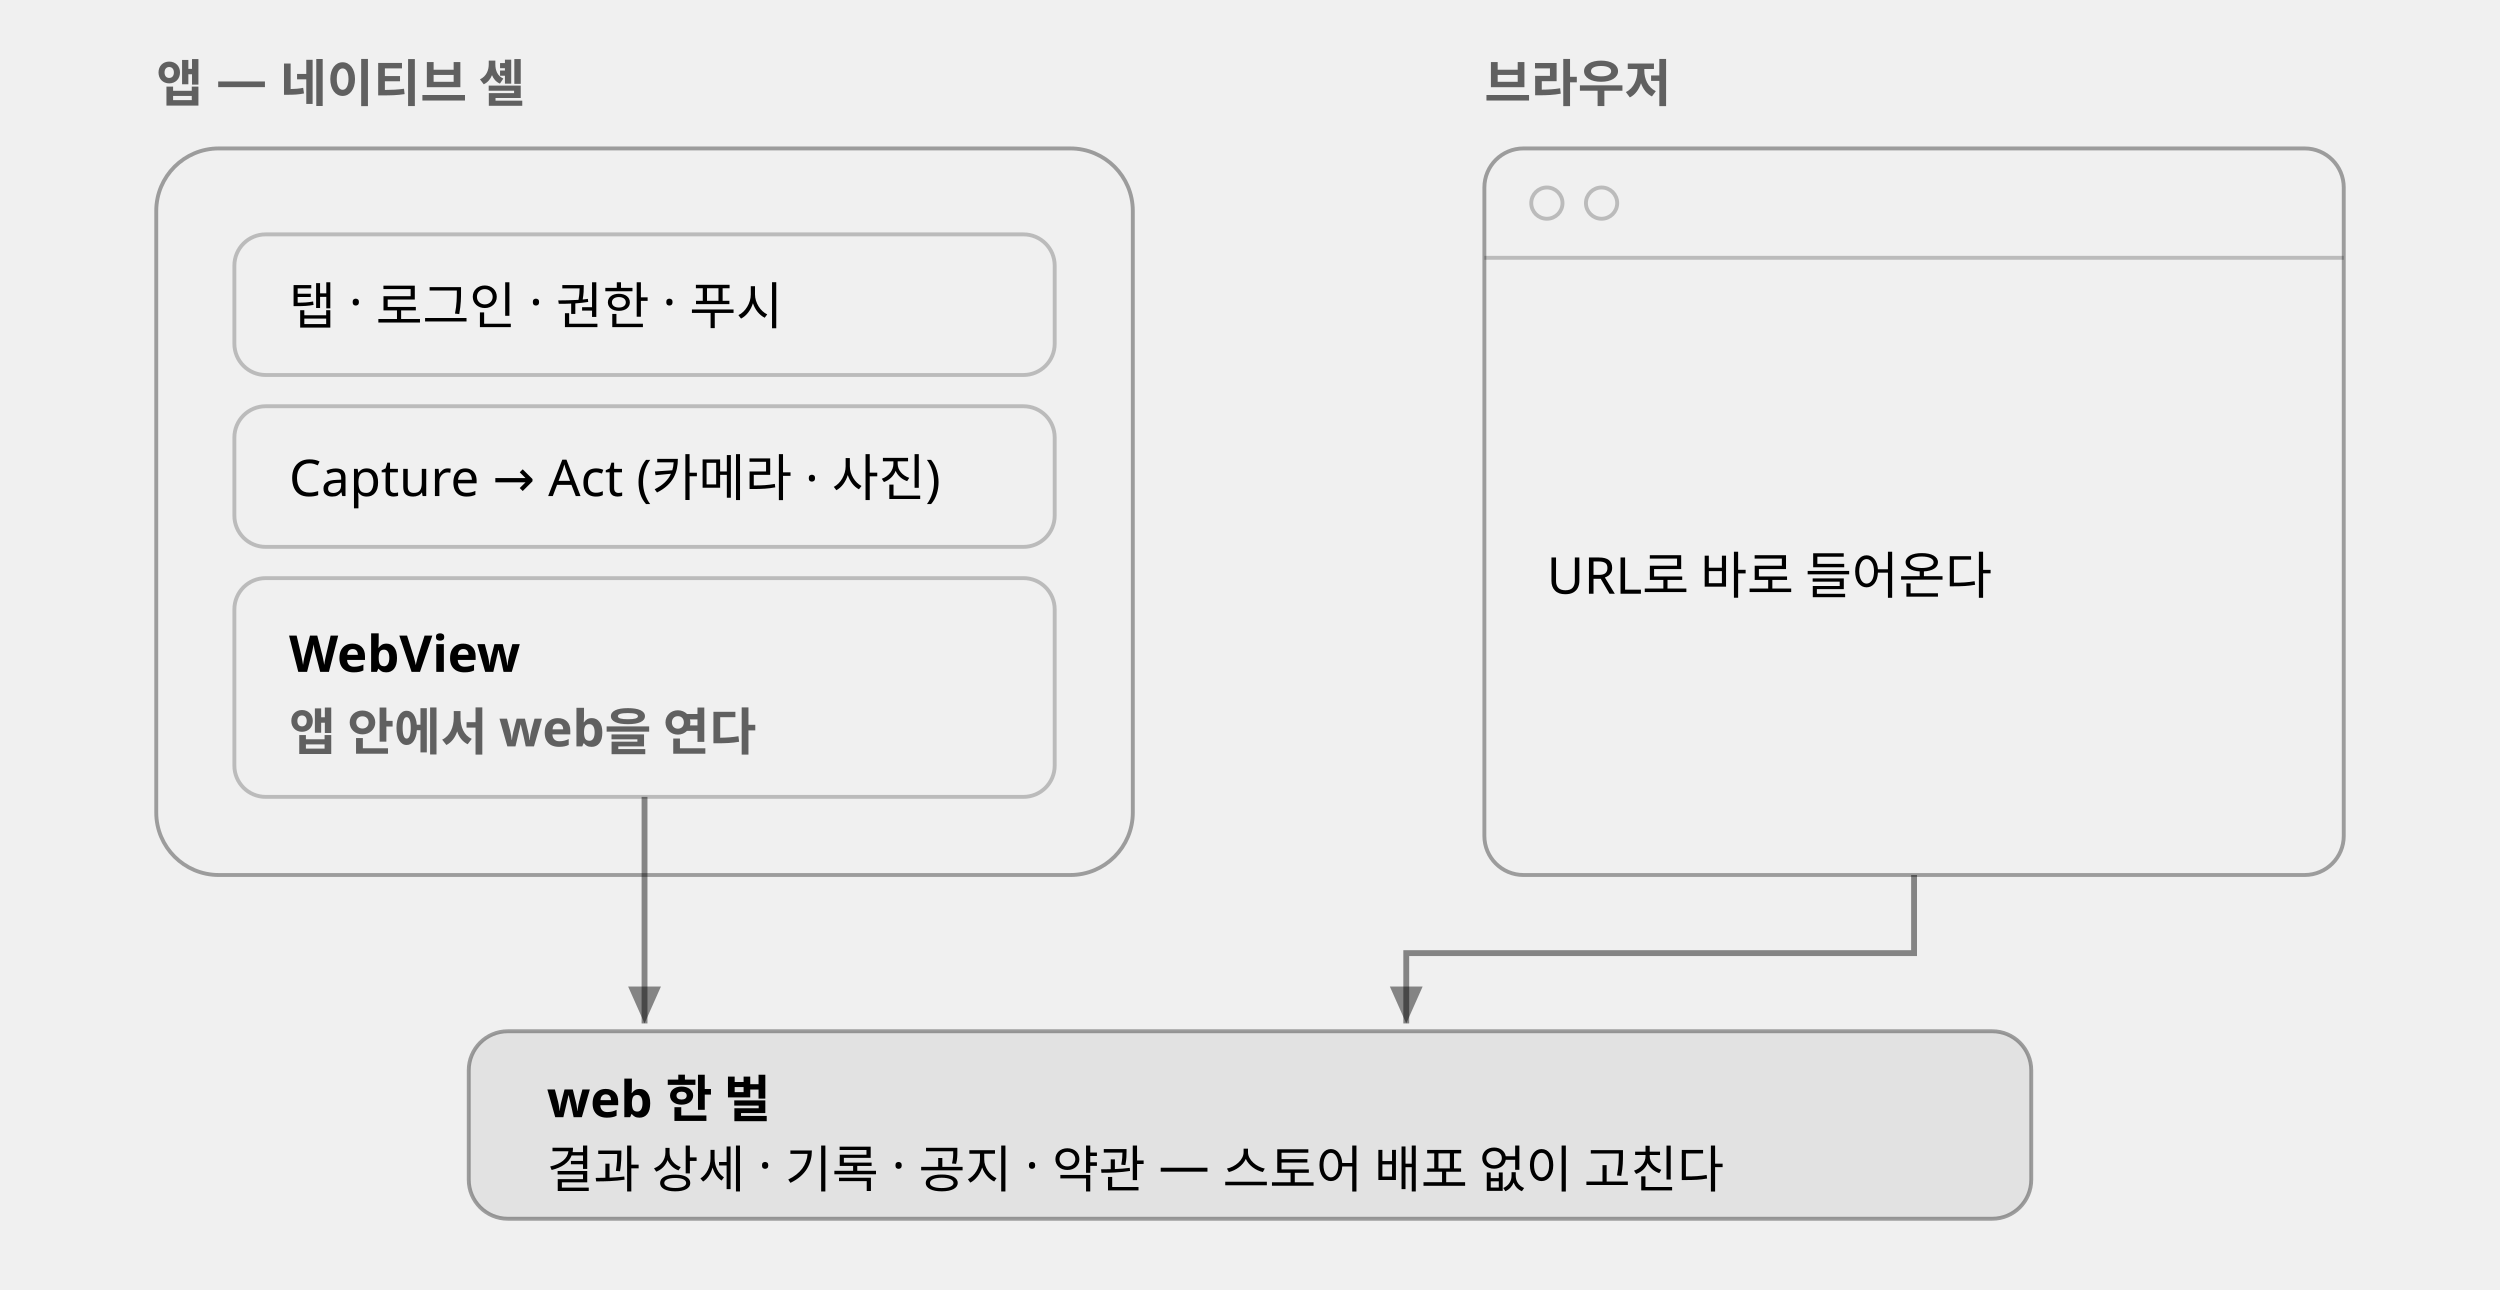
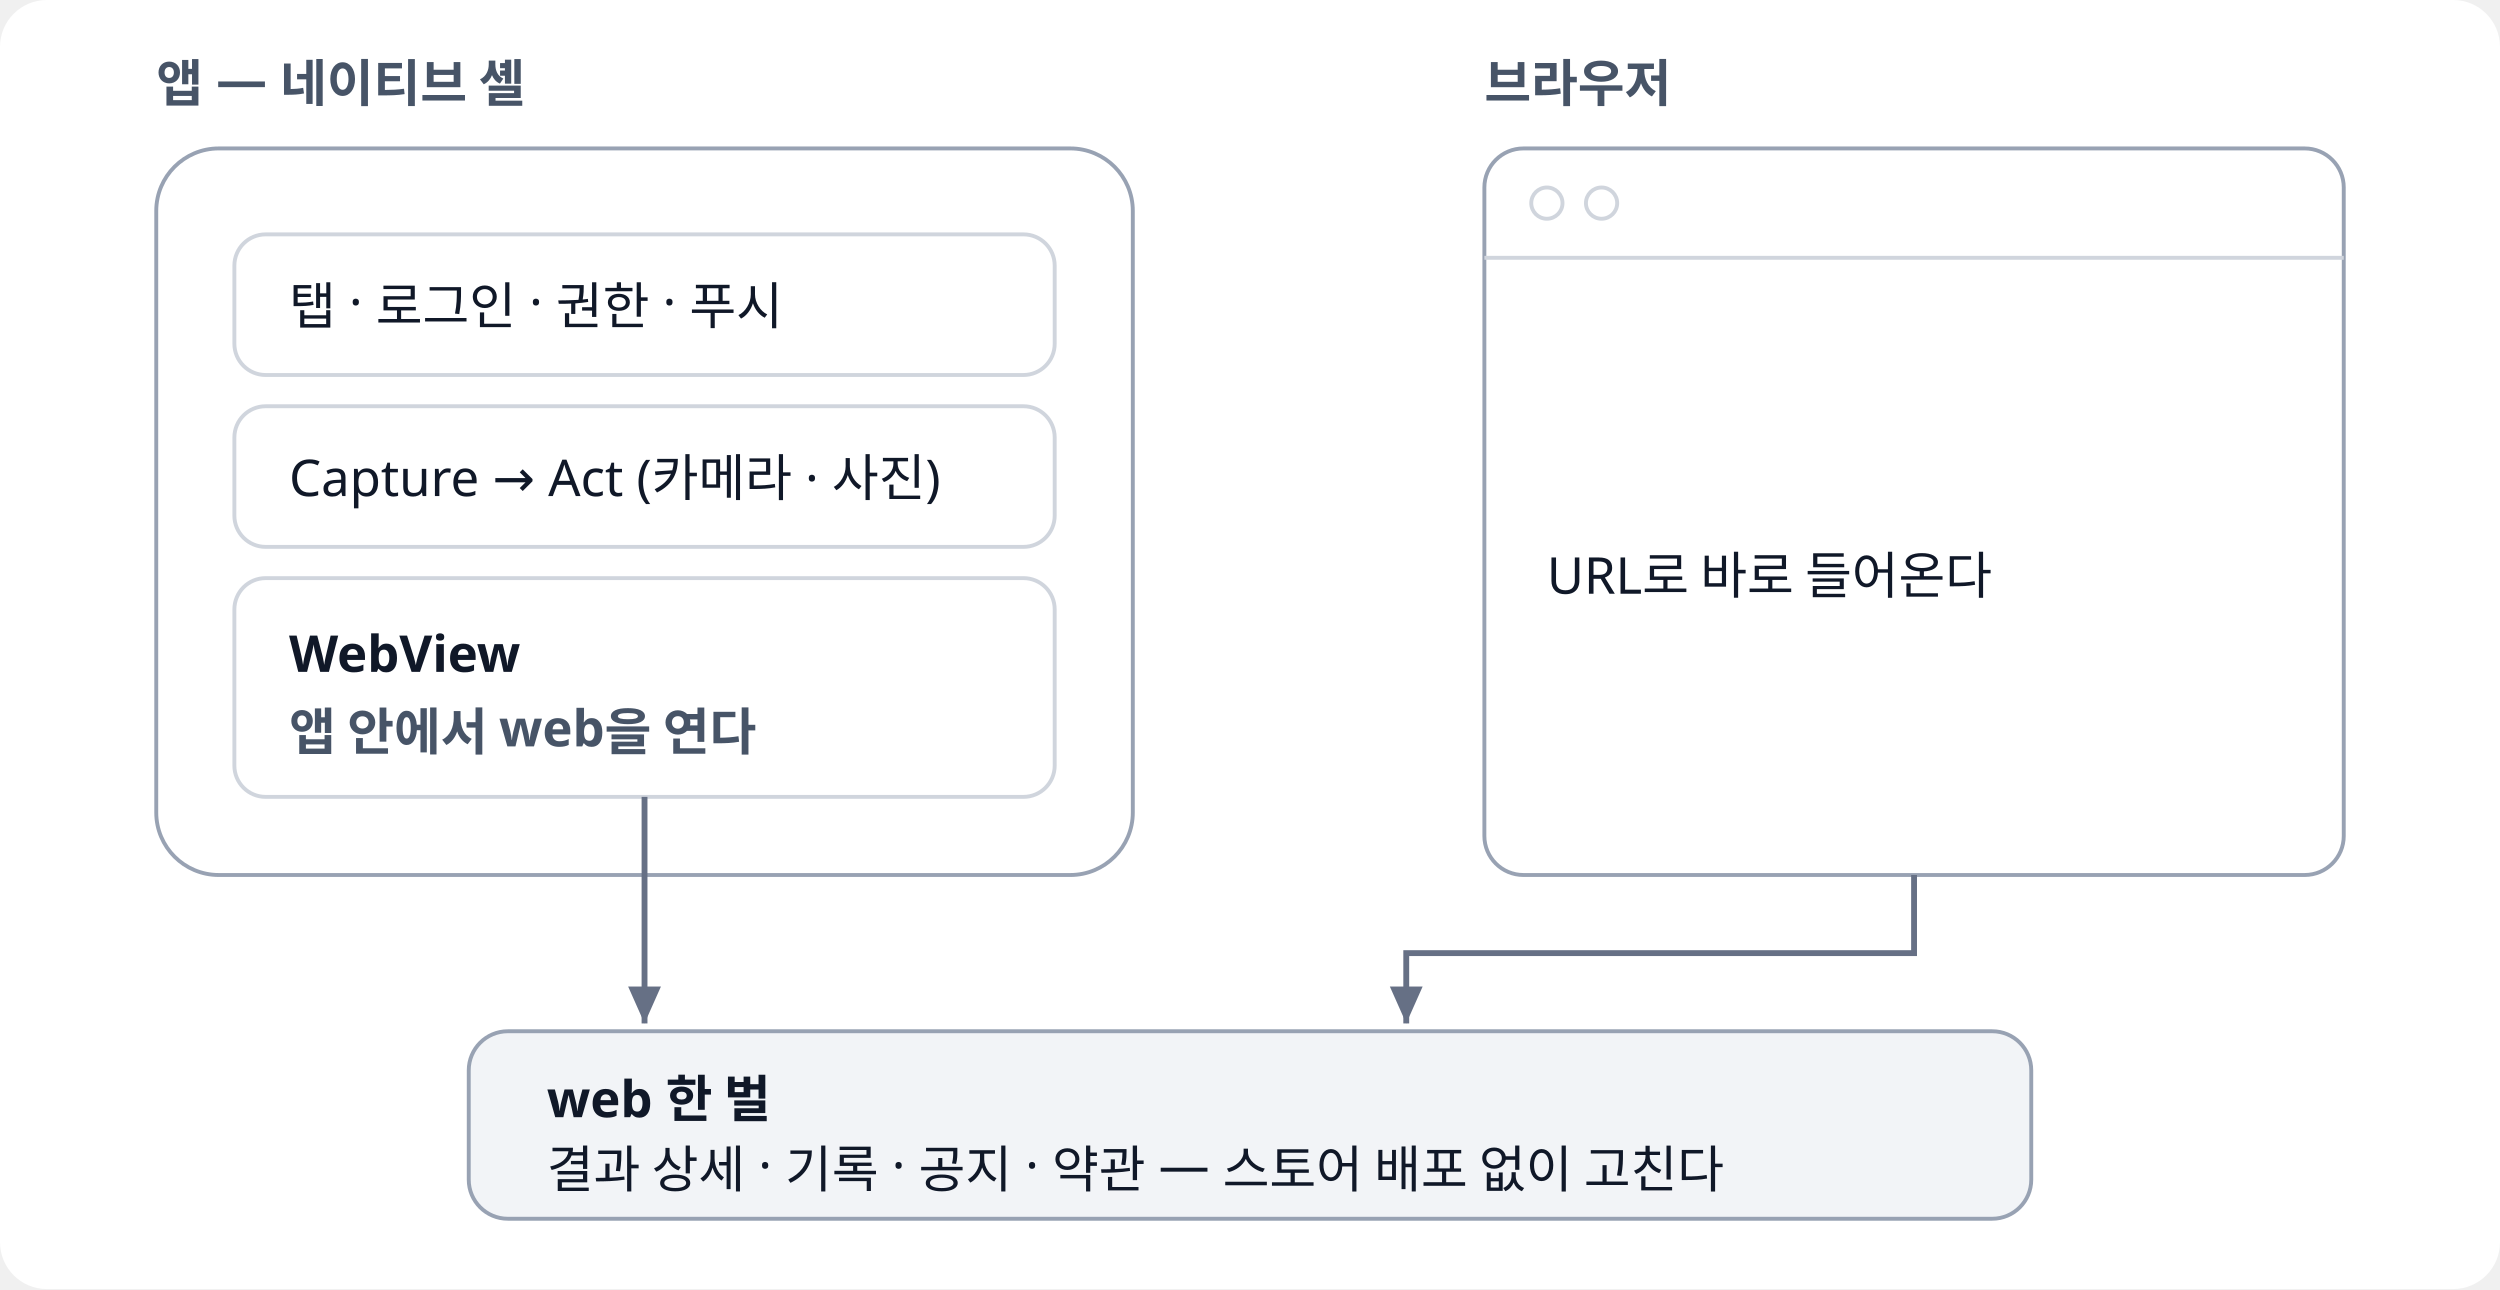
<svg xmlns="http://www.w3.org/2000/svg" viewBox="0 0 640 330" role="img" width="640" height="330">
  <defs>
    <marker id="arrow" viewBox="0 0 10 10" refX="9" refY="5" markerWidth="7" markerHeight="7" orient="auto-start-reverse">
-       <path d="M0 1 L9 5 L0 9 z" fill="currentColor" fill-opacity="0.45" />
+       <path d="M0 1 L9 5 L0 9 z" fill="#667085" />
    </marker>
  </defs>
  <style>
-     .shell { fill: none; stroke: currentColor; stroke-opacity: 0.35; }
-     .block { fill: none; stroke: currentColor; stroke-opacity: 0.22; }
-     .web { fill: currentColor; fill-opacity: 0.06; stroke: currentColor; stroke-opacity: 0.35; }
-     .title { font: 600 13px system-ui, sans-serif; fill: currentColor; fill-opacity: 0.6; }
-     .text { font: 400 13px system-ui, sans-serif; fill: currentColor; }
-     .strong { font: 600 13px system-ui, sans-serif; fill: currentColor; }
-     .flow { fill: none; stroke: currentColor; stroke-opacity: 0.45; stroke-width: 1.5; }
+     .shell { fill: none; stroke: #98A2B3; }
+     .block { fill: none; stroke: #D0D5DD; }
+     .web { fill: #F2F4F7; stroke: #98A2B3; }
+     .title { font: 600 13px system-ui, sans-serif; fill: #475467; }
+     .text { font: 400 13px system-ui, sans-serif; fill: #101828; }
+     .strong { font: 600 13px system-ui, sans-serif; fill: #101828; }
+     .flow { fill: none; stroke: #667085; stroke-width: 1.5; }
  </style>
+   <rect width="640" height="330" rx="12" fill="#FFFFFF" />
  <text class="title" x="40" y="26">앱 — 네이티브 셸</text>
  <rect class="shell" x="40" y="38" width="250" height="186" rx="16" />
  <rect class="block" x="60" y="60" width="210" height="36" rx="8" />
  <text class="text" x="74" y="83">탭 · 로그인 · 권한 · 푸시</text>
  <rect class="block" x="60" y="104" width="210" height="36" rx="8" />
  <text class="text" x="74" y="127">Capture → Act (카메라 · 사진)</text>
  <rect class="block" x="60" y="148" width="210" height="56" rx="8" />
  <text class="strong" x="74" y="172">WebView</text>
  <text class="title" x="74" y="192">앱 안에서 web을 연다</text>
  <text class="title" x="380" y="26">브라우저</text>
  <rect class="shell" x="380" y="38" width="220" height="186" rx="10" />
  <line class="block" x1="380" y1="66" x2="600" y2="66" />
  <circle class="block" cx="396" cy="52" r="4" />
  <circle class="block" cx="410" cy="52" r="4" />
  <text class="text" x="396" y="152">URL로 바로 들어온다</text>
  <path class="flow" d="M165 204 L165 262" marker-end="url(#arrow)" />
  <path class="flow" d="M490 224 L490 244 L360 244 L360 262" marker-end="url(#arrow)" />
  <rect class="web" x="120" y="264" width="400" height="48" rx="10" />
  <text class="strong" x="140" y="286">web 한 벌</text>
  <text class="text" x="140" y="304">결과 상세 · 기록 · 공지 · 약관 — 스토어 배포 없이 고친다</text>
</svg>
